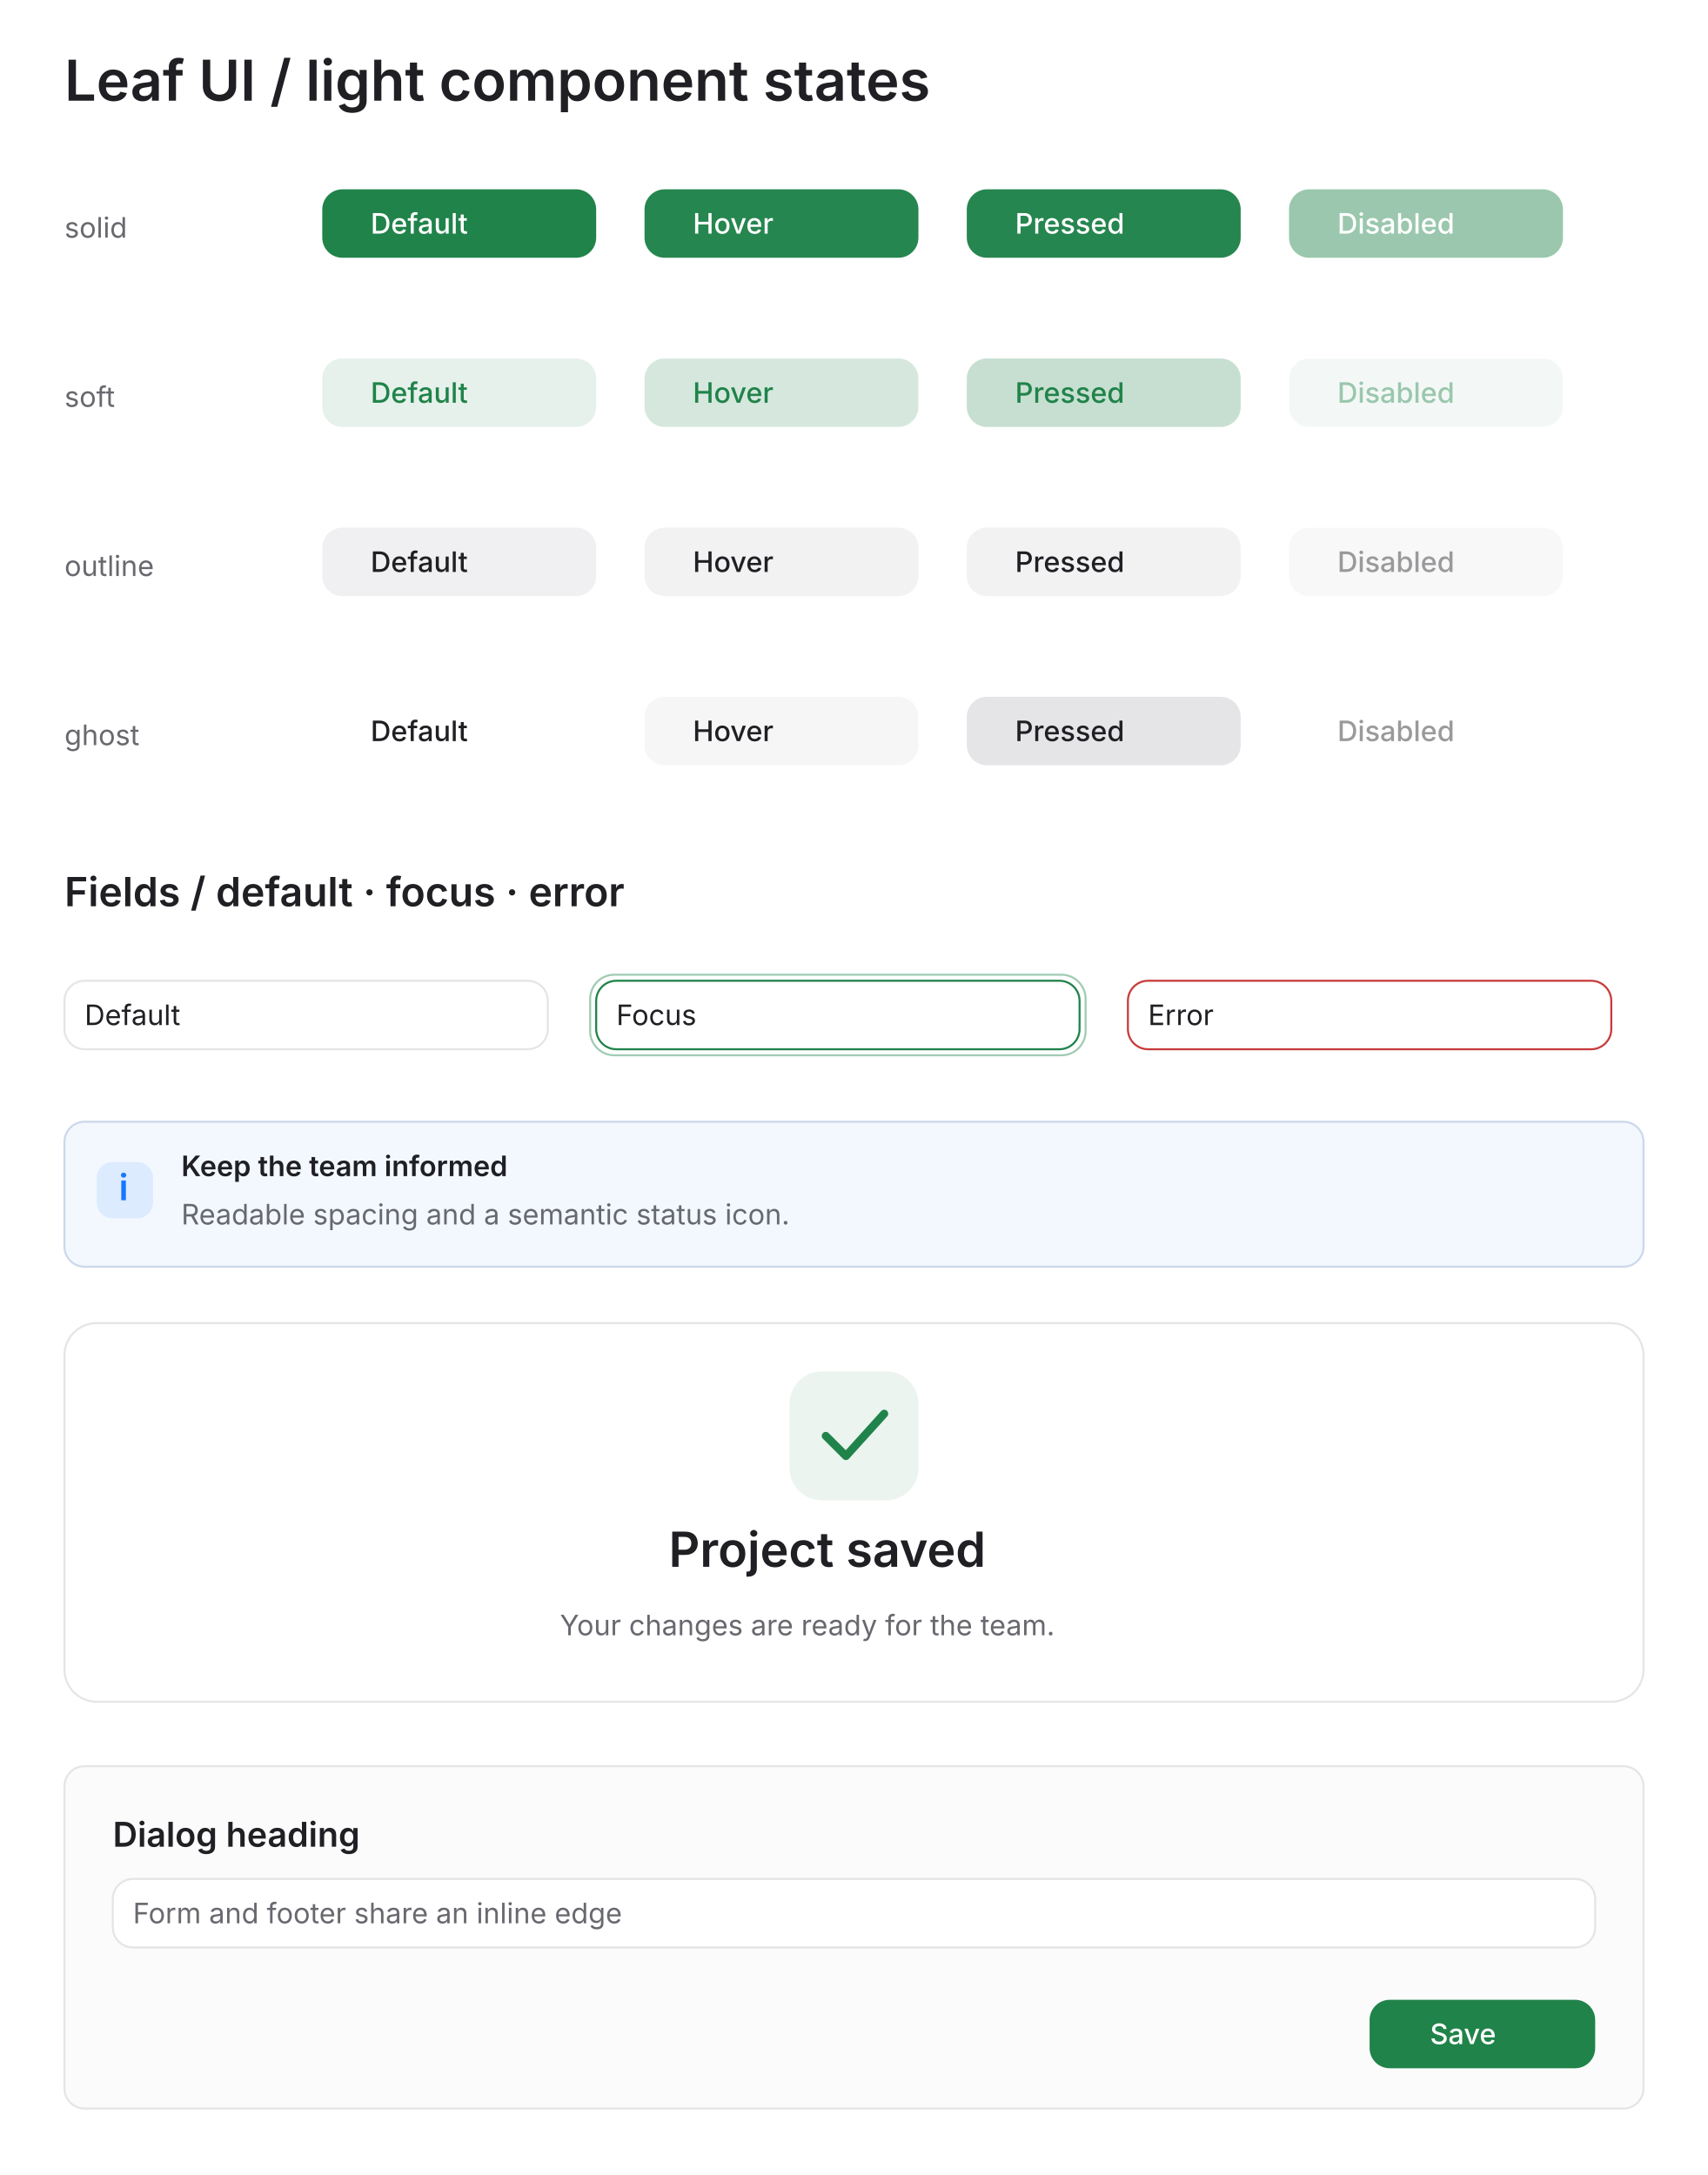
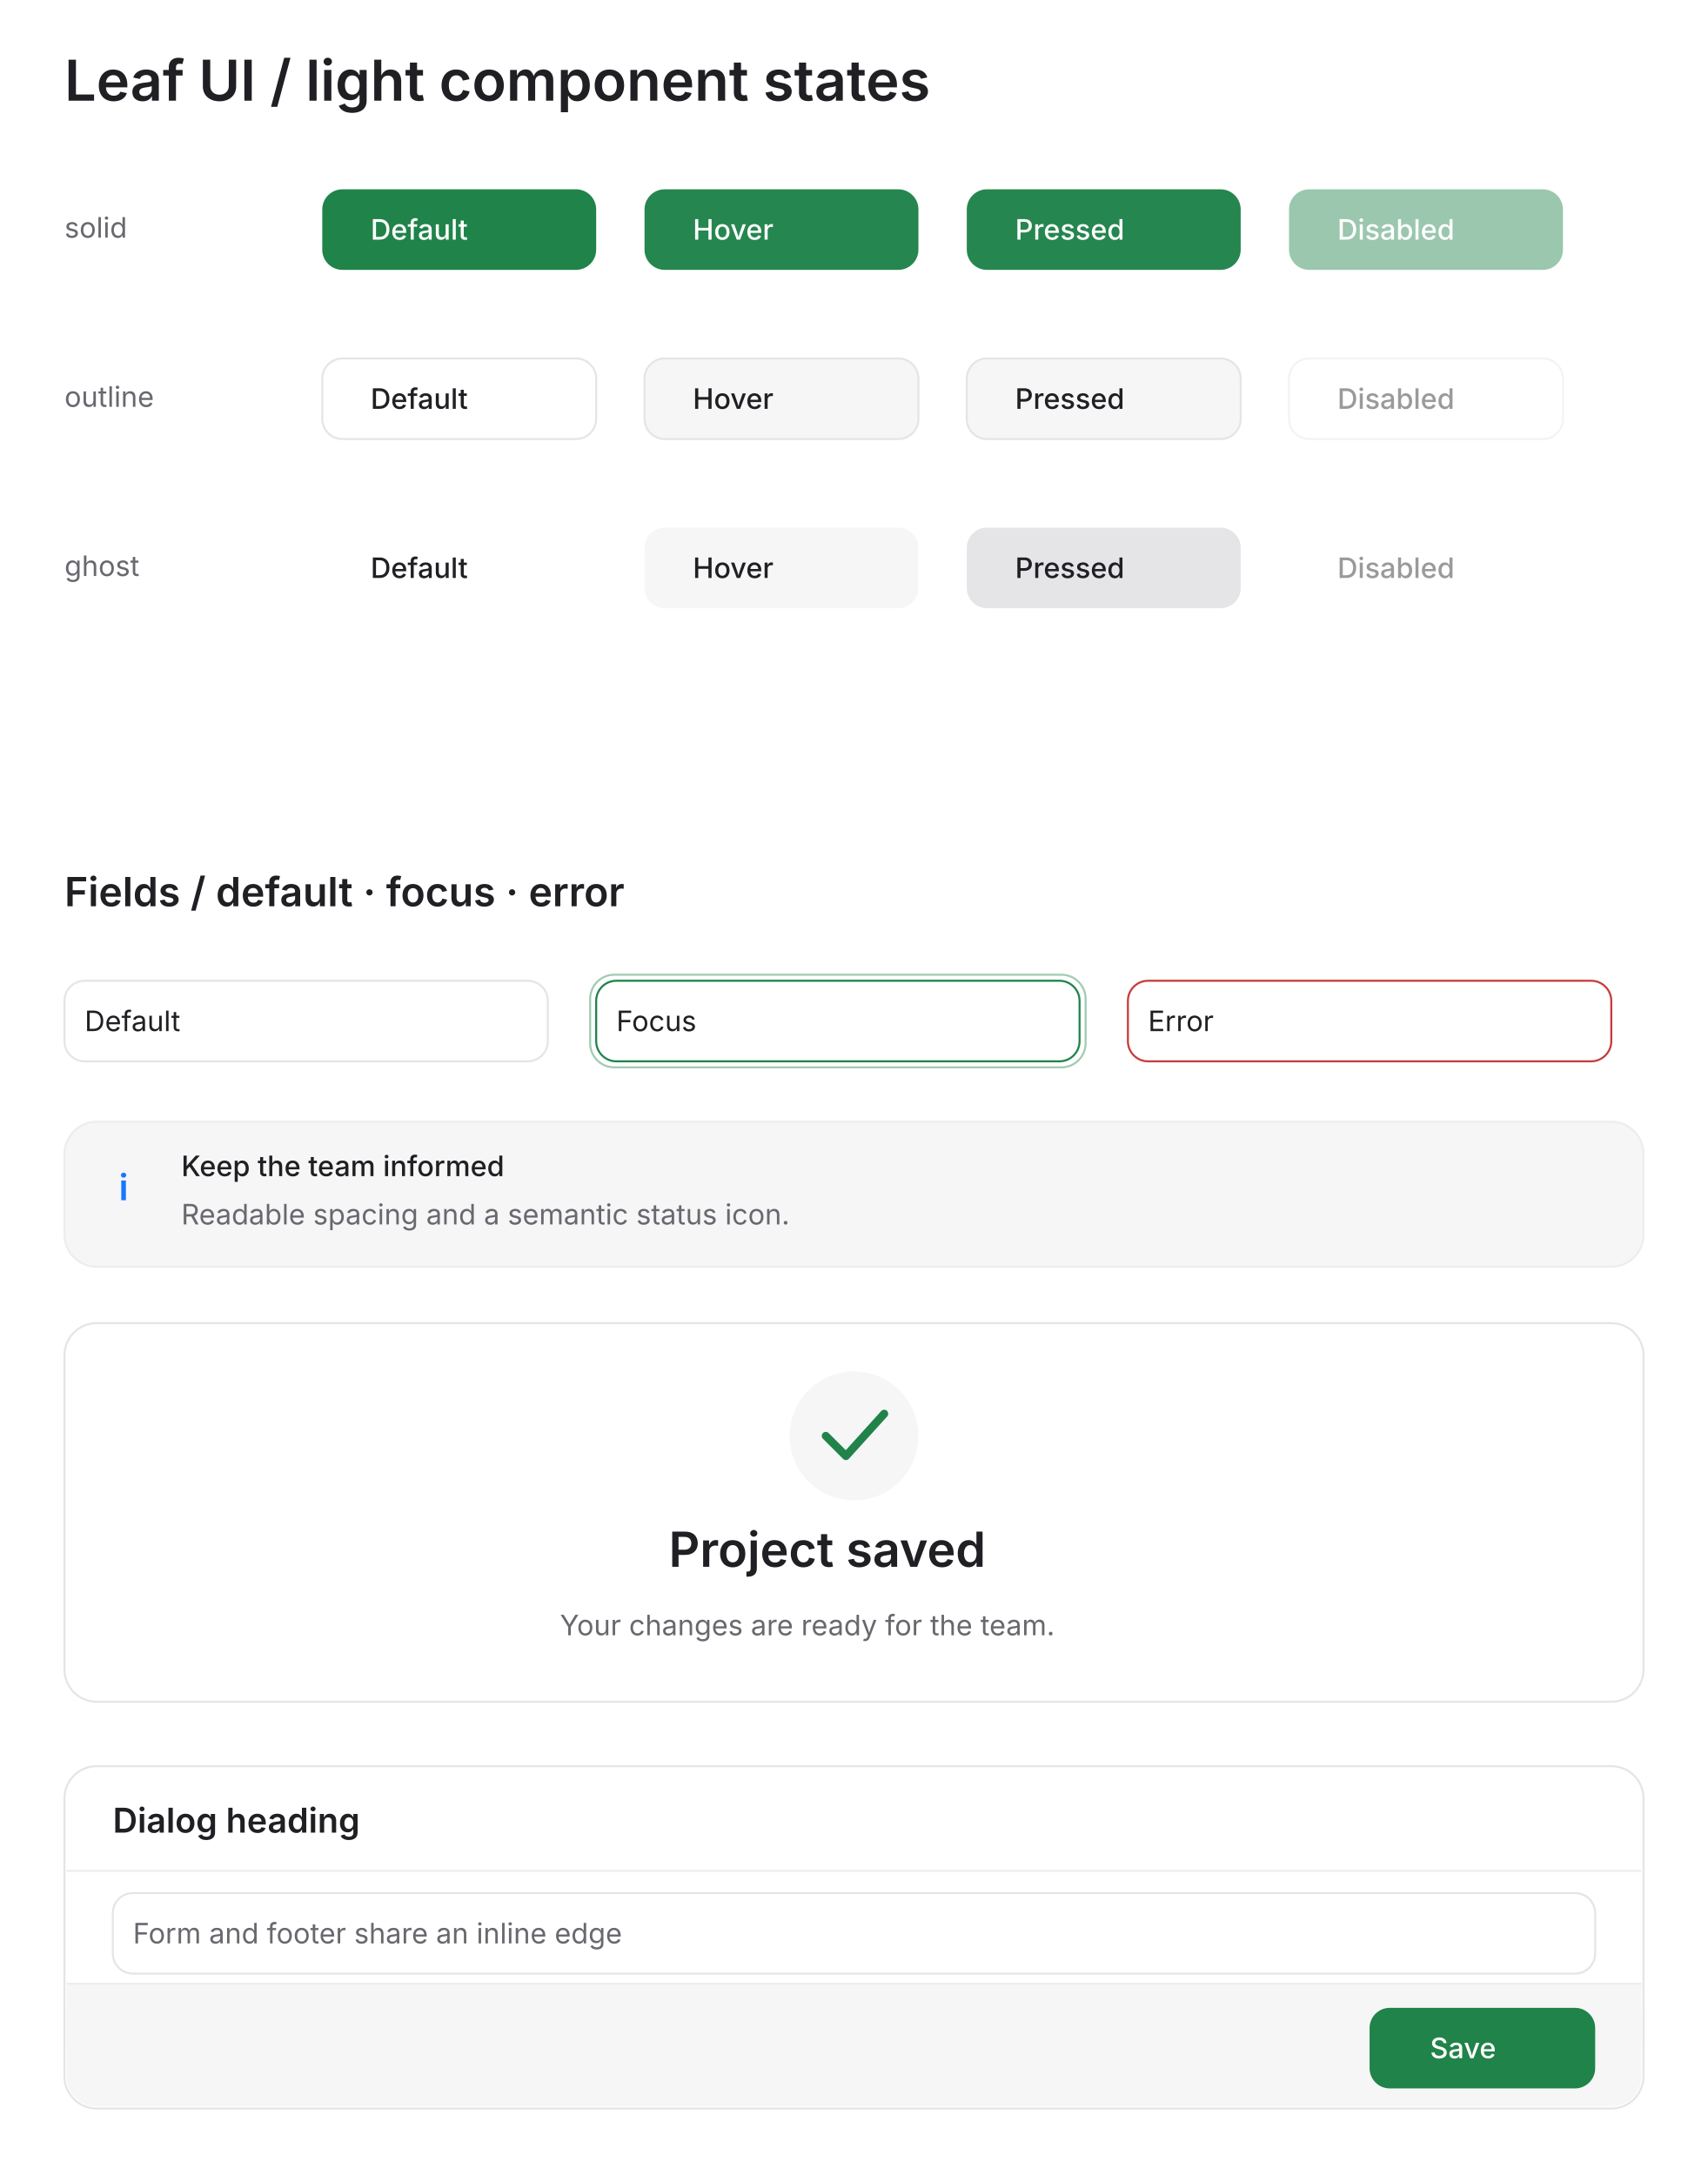
<svg xmlns="http://www.w3.org/2000/svg" width="848" height="1080" viewBox="0 0 848 1080" font-family="Inter, Arial, sans-serif">
  <rect x="0" y="0" width="848" height="1080" rx="0" fill="#ffffff" stroke="none" />
  <text x="32" y="50" fill="#202024" font-size="28" font-weight="600">Leaf UI / light component states</text>
  <text x="32" y="118" fill="#68686f" font-size="14" font-weight="400">solid</text>
  <g id="button-solid-default" opacity="1">
-     <rect x="160" y="94" width="136" height="34" rx="10" fill="#20834a" stroke="none" />
-     <text x="184" y="116" fill="#ffffff" font-size="14" font-weight="500">Default</text>
+     <rect x="160" y="94" width="136" height="40" rx="10" fill="#20834a" stroke="none" />
+     <text x="184" y="119" fill="#ffffff" font-size="14" font-weight="500">Default</text>
  </g>
  <g id="button-solid-hover" opacity="1">
-     <rect x="320" y="94" width="136" height="34" rx="10" fill="rgba(38, 134, 79, 1)" stroke="none" />
-     <text x="344" y="116" fill="#ffffff" font-size="14" font-weight="500">Hover</text>
+     <rect x="320" y="94" width="136" height="40" rx="10" fill="rgba(38, 134, 79, 1)" stroke="none" />
+     <text x="344" y="119" fill="#ffffff" font-size="14" font-weight="500">Hover</text>
  </g>
  <g id="button-solid-pressed" opacity="1">
-     <rect x="480" y="94" width="136" height="34" rx="10" fill="rgba(38, 134, 79, 1)" stroke="none" />
-     <text x="504" y="116" fill="#ffffff" font-size="14" font-weight="500">Pressed</text>
+     <rect x="480" y="94" width="136" height="40" rx="10" fill="rgba(38, 134, 79, 1)" stroke="none" />
+     <text x="504" y="119" fill="#ffffff" font-size="14" font-weight="500">Pressed</text>
  </g>
  <g id="button-solid-disabled" opacity="0.45">
-     <rect x="640" y="94" width="136" height="34" rx="10" fill="#20834a" stroke="none" />
-     <text x="664" y="116" fill="#ffffff" font-size="14" font-weight="500">Disabled</text>
+     <rect x="640" y="94" width="136" height="40" rx="10" fill="#20834a" stroke="none" />
+     <text x="664" y="119" fill="#ffffff" font-size="14" font-weight="500">Disabled</text>
  </g>
-   <text x="32" y="202" fill="#68686f" font-size="14" font-weight="400">soft</text>
-   <g id="button-soft-default" opacity="1">
-     <rect x="160" y="178" width="136" height="34" rx="10" fill="rgba(32, 131, 74, 0.11)" stroke="none" />
-     <text x="184" y="200" fill="#20834a" font-size="14" font-weight="500">Default</text>
-   </g>
-   <g id="button-soft-hover" opacity="1">
-     <rect x="320" y="178" width="136" height="34" rx="10" fill="rgba(32, 131, 74, 0.18)" stroke="none" />
-     <text x="344" y="200" fill="#20834a" font-size="14" font-weight="500">Hover</text>
-   </g>
-   <g id="button-soft-pressed" opacity="1">
-     <rect x="480" y="178" width="136" height="34" rx="10" fill="rgba(32, 131, 74, 0.25)" stroke="none" />
-     <text x="504" y="200" fill="#20834a" font-size="14" font-weight="500">Pressed</text>
-   </g>
-   <g id="button-soft-disabled" opacity="0.45">
-     <rect x="640" y="178" width="136" height="34" rx="10" fill="rgba(32, 131, 74, 0.11)" stroke="none" />
-     <text x="664" y="200" fill="#20834a" font-size="14" font-weight="500">Disabled</text>
-   </g>
-   <text x="32" y="286" fill="#68686f" font-size="14" font-weight="400">outline</text>
+   <text x="32" y="202" fill="#68686f" font-size="14" font-weight="400">outline</text>
  <g id="button-outline-default" opacity="1">
-     <rect x="160" y="262" width="136" height="34" rx="10" fill="rgba(240, 240, 242, 1)" stroke="none" />
-     <text x="184" y="284" fill="#202024" font-size="14" font-weight="500">Default</text>
+     <rect x="160" y="178" width="136" height="40" rx="10" fill="#ffffff" stroke="#e5e5e8" />
+     <text x="184" y="203" fill="#202024" font-size="14" font-weight="500">Default</text>
  </g>
  <g id="button-outline-hover" opacity="1">
-     <rect x="320" y="262" width="136" height="34" rx="10" fill="rgba(242, 242, 243, 1)" stroke="none" />
-     <text x="344" y="284" fill="#202024" font-size="14" font-weight="500">Hover</text>
+     <rect x="320" y="178" width="136" height="40" rx="10" fill="#f6f6f7" stroke="#e5e5e8" />
+     <text x="344" y="203" fill="#202024" font-size="14" font-weight="500">Hover</text>
  </g>
  <g id="button-outline-pressed" opacity="1">
-     <rect x="480" y="262" width="136" height="34" rx="10" fill="rgba(242, 242, 243, 1)" stroke="none" />
-     <text x="504" y="284" fill="#202024" font-size="14" font-weight="500">Pressed</text>
+     <rect x="480" y="178" width="136" height="40" rx="10" fill="#f6f6f7" stroke="#e5e5e8" />
+     <text x="504" y="203" fill="#202024" font-size="14" font-weight="500">Pressed</text>
  </g>
  <g id="button-outline-disabled" opacity="0.45">
-     <rect x="640" y="262" width="136" height="34" rx="10" fill="rgba(240, 240, 242, 1)" stroke="none" />
-     <text x="664" y="284" fill="#202024" font-size="14" font-weight="500">Disabled</text>
+     <rect x="640" y="178" width="136" height="40" rx="10" fill="#ffffff" stroke="#e5e5e8" />
+     <text x="664" y="203" fill="#202024" font-size="14" font-weight="500">Disabled</text>
  </g>
-   <text x="32" y="370" fill="#68686f" font-size="14" font-weight="400">ghost</text>
+   <text x="32" y="286" fill="#68686f" font-size="14" font-weight="400">ghost</text>
  <g id="button-ghost-default" opacity="1">
-     <rect x="160" y="346" width="136" height="34" rx="10" fill="none" stroke="none" />
-     <text x="184" y="368" fill="#202024" font-size="14" font-weight="500">Default</text>
+     <rect x="160" y="262" width="136" height="40" rx="10" fill="none" stroke="none" />
+     <text x="184" y="287" fill="#202024" font-size="14" font-weight="500">Default</text>
  </g>
  <g id="button-ghost-hover" opacity="1">
-     <rect x="320" y="346" width="136" height="34" rx="10" fill="#f6f6f7" stroke="none" />
-     <text x="344" y="368" fill="#202024" font-size="14" font-weight="500">Hover</text>
+     <rect x="320" y="262" width="136" height="40" rx="10" fill="#f6f6f7" stroke="none" />
+     <text x="344" y="287" fill="#202024" font-size="14" font-weight="500">Hover</text>
  </g>
  <g id="button-ghost-pressed" opacity="1">
-     <rect x="480" y="346" width="136" height="34" rx="10" fill="#e5e5e8" stroke="none" />
-     <text x="504" y="368" fill="#202024" font-size="14" font-weight="500">Pressed</text>
+     <rect x="480" y="262" width="136" height="40" rx="10" fill="#e5e5e8" stroke="none" />
+     <text x="504" y="287" fill="#202024" font-size="14" font-weight="500">Pressed</text>
  </g>
  <g id="button-ghost-disabled" opacity="0.45">
-     <rect x="640" y="346" width="136" height="34" rx="10" fill="none" stroke="none" />
-     <text x="664" y="368" fill="#202024" font-size="14" font-weight="500">Disabled</text>
+     <rect x="640" y="262" width="136" height="40" rx="10" fill="none" stroke="none" />
+     <text x="664" y="287" fill="#202024" font-size="14" font-weight="500">Disabled</text>
  </g>
  <text x="32" y="450" fill="#202024" font-size="20" font-weight="600">Fields / default · focus · error</text>
  <g id="input-default">
-     <rect x="32" y="487" width="240" height="34" rx="10" fill="#ffffff" stroke="#e5e5e8" />
-     <text x="42" y="509" fill="#202024" font-size="14" font-weight="400">Default</text>
+     <rect x="32" y="487" width="240" height="40" rx="10" fill="#ffffff" stroke="#e5e5e8" />
+     <text x="42" y="512" fill="#202024" font-size="14" font-weight="400">Default</text>
  </g>
  <g id="input-focus">
-     <rect x="293" y="484" width="246" height="40" rx="12" fill="none" stroke="rgba(32, 131, 74, 0.42)" />
-     <rect x="296" y="487" width="240" height="34" rx="10" fill="#ffffff" stroke="#20834a" />
-     <text x="306" y="509" fill="#202024" font-size="14" font-weight="400">Focus</text>
+     <rect x="293" y="484" width="246" height="46" rx="12" fill="none" stroke="rgba(32, 131, 74, 0.42)" />
+     <rect x="296" y="487" width="240" height="40" rx="10" fill="#ffffff" stroke="#20834a" />
+     <text x="306" y="512" fill="#202024" font-size="14" font-weight="400">Focus</text>
  </g>
  <g id="input-error">
-     <rect x="560" y="487" width="240" height="34" rx="10" fill="#ffffff" stroke="#c83c3c" />
-     <text x="570" y="509" fill="#202024" font-size="14" font-weight="400">Error</text>
+     <rect x="560" y="487" width="240" height="40" rx="10" fill="#ffffff" stroke="#c83c3c" />
+     <text x="570" y="512" fill="#202024" font-size="14" font-weight="400">Error</text>
  </g>
  <g id="alert-info">
-     <rect x="32" y="557" width="784" height="72" rx="10" fill="rgba(243, 248, 255, 1)" stroke="rgba(204, 216, 235, 1)" />
-     <rect x="48" y="577" width="28" height="28" rx="8" fill="rgba(22, 119, 255, 0.1)" stroke="none" />
+     <rect x="32" y="557" width="784" height="72" rx="16" fill="#f6f6f7" stroke="rgba(237, 237, 239, 1)" />
    <text x="59" y="596" fill="#1677ff" font-size="18" font-weight="600">i</text>
-     <text x="90" y="584" fill="#202024" font-size="14" font-weight="600">Keep the team informed</text>
+     <text x="90" y="584" fill="#202024" font-size="14" font-weight="500">Keep the team informed</text>
    <text x="90" y="608" fill="#68686f" font-size="14" font-weight="400">Readable spacing and a semantic status icon.</text>
  </g>
  <g id="result-success">
    <rect x="32" y="657" width="784" height="188" rx="16" fill="#ffffff" stroke="#e5e5e8" />
-     <rect x="392" y="681" width="64" height="64" rx="16" fill="rgba(235, 244, 239, 1)" stroke="none" />
+     <rect x="392" y="681" width="64" height="64" rx="32" fill="#f6f6f7" stroke="none" />
    <path d="M410 713 L420 723 L439 702" fill="none" stroke="#20834a" stroke-width="4" stroke-linecap="round" stroke-linejoin="round" />
    <text x="332" y="778" fill="#202024" font-size="24" font-weight="600">Project saved</text>
    <text x="278" y="812" fill="#68686f" font-size="14" font-weight="400">Your changes are ready for the team.</text>
  </g>
  <g id="dialog-anatomy">
-     <rect x="32" y="877" width="784" height="170" rx="10" fill="rgba(251, 251, 251, 1)" stroke="#e5e5e8" />
-     <text x="56" y="917" fill="#202024" font-size="17" font-weight="600">Dialog heading</text>
-     <rect x="56" y="933" width="736" height="34" rx="10" fill="#ffffff" stroke="#e5e5e8" />
-     <text x="66" y="955" fill="#68686f" font-size="14" font-weight="400">Form and footer share an inline edge</text>
-     <rect x="680" y="993" width="112" height="34" rx="10" fill="#20834a" stroke="none" />
-     <text x="710" y="1015" fill="#ffffff" font-size="14" font-weight="500">Save</text>
+     <rect x="32" y="877" width="784" height="170" rx="16" fill="#ffffff" stroke="#e5e5e8" />
+     <rect x="33" y="985" width="782" height="61" rx="15" fill="#f6f6f7" stroke="none" />
+     <rect x="33" y="985" width="782" height="30" rx="0" fill="#f6f6f7" stroke="none" />
+     <path d="M33 929 H815 M33 985 H815" stroke="rgba(237, 237, 239, 1)" />
+     <text x="56" y="910" fill="#202024" font-size="17" font-weight="600">Dialog heading</text>
+     <rect x="56" y="940" width="736" height="40" rx="10" fill="#ffffff" stroke="#e5e5e8" />
+     <text x="66" y="965" fill="#68686f" font-size="14" font-weight="400">Form and footer share an inline edge</text>
+     <rect x="680" y="997" width="112" height="40" rx="10" fill="#20834a" stroke="none" />
+     <text x="710" y="1022" fill="#ffffff" font-size="14" font-weight="500">Save</text>
  </g>
</svg>
